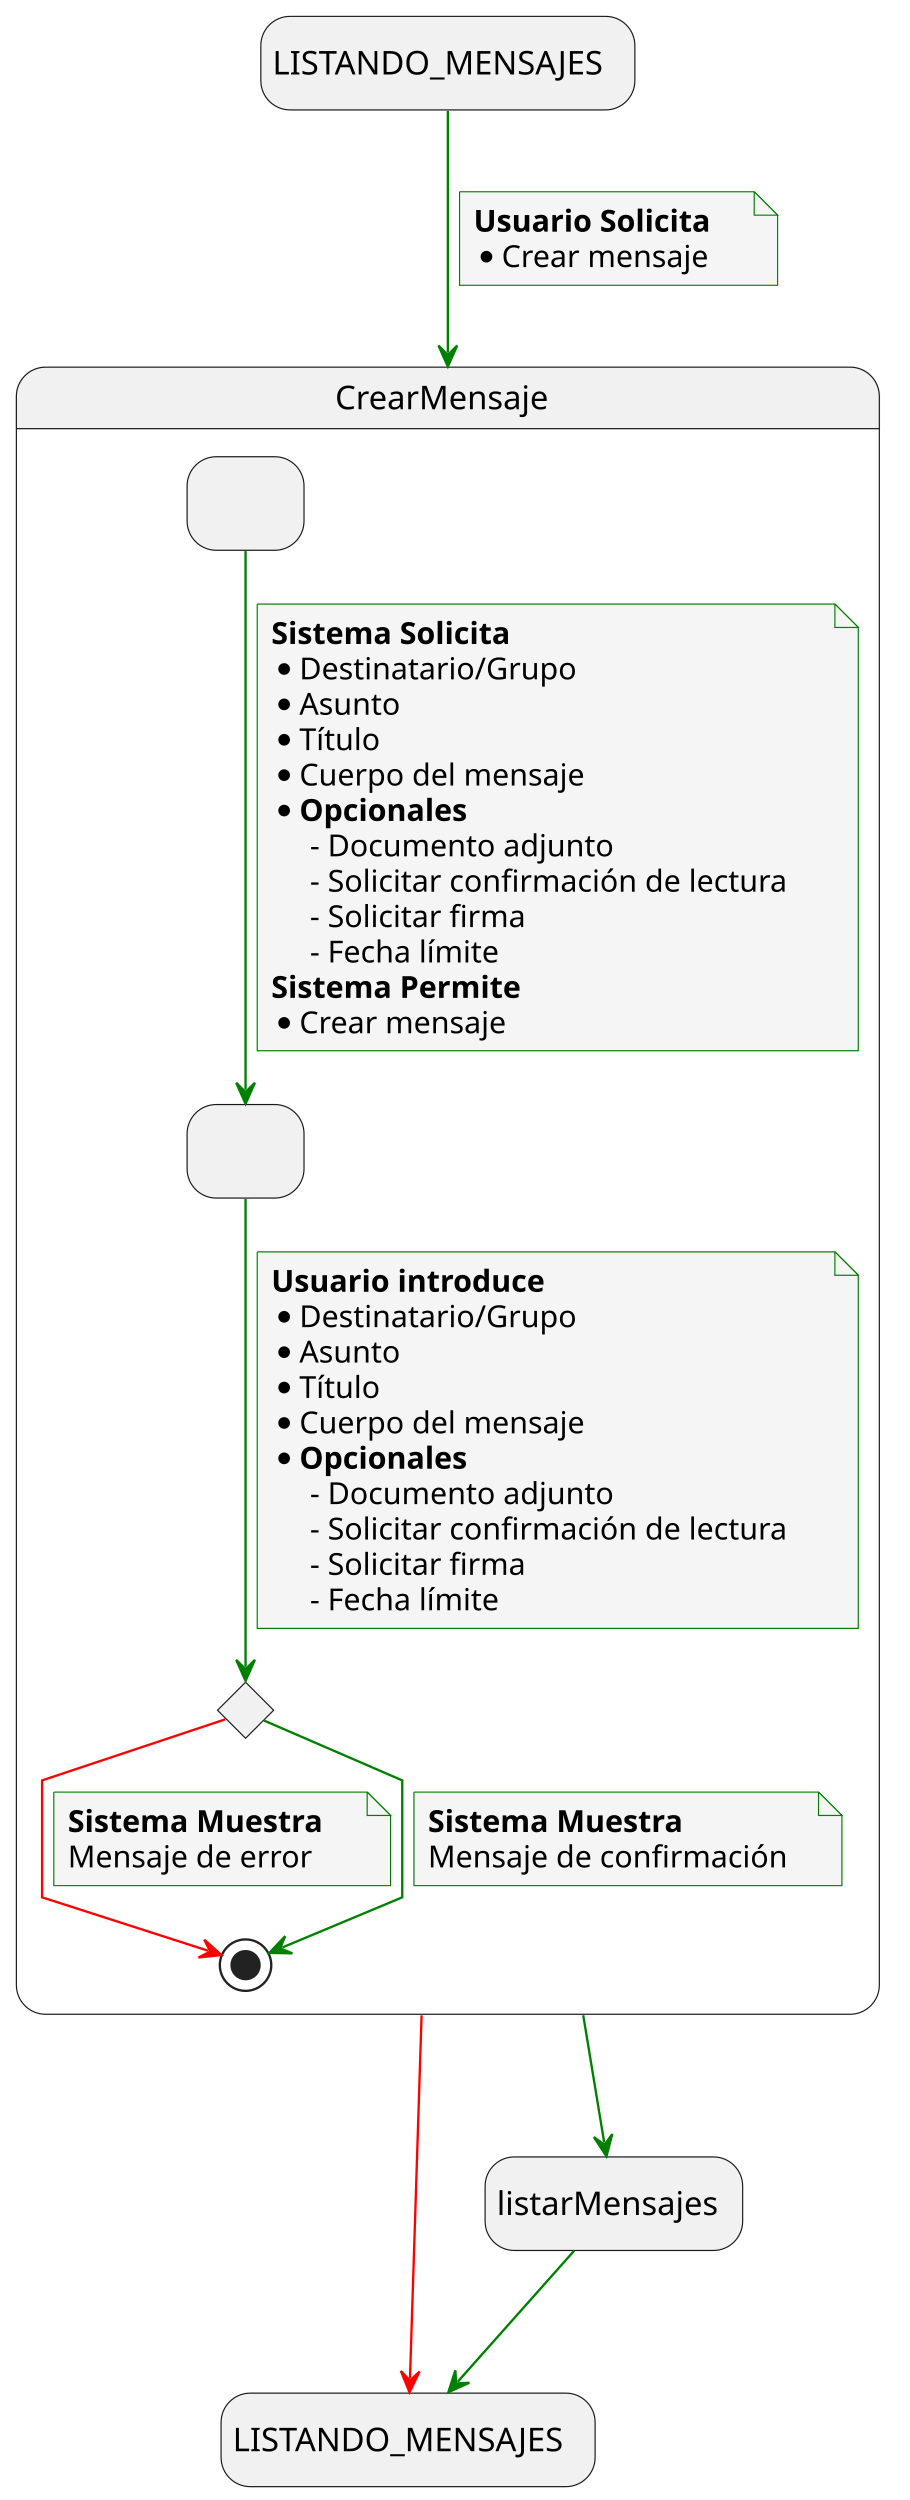
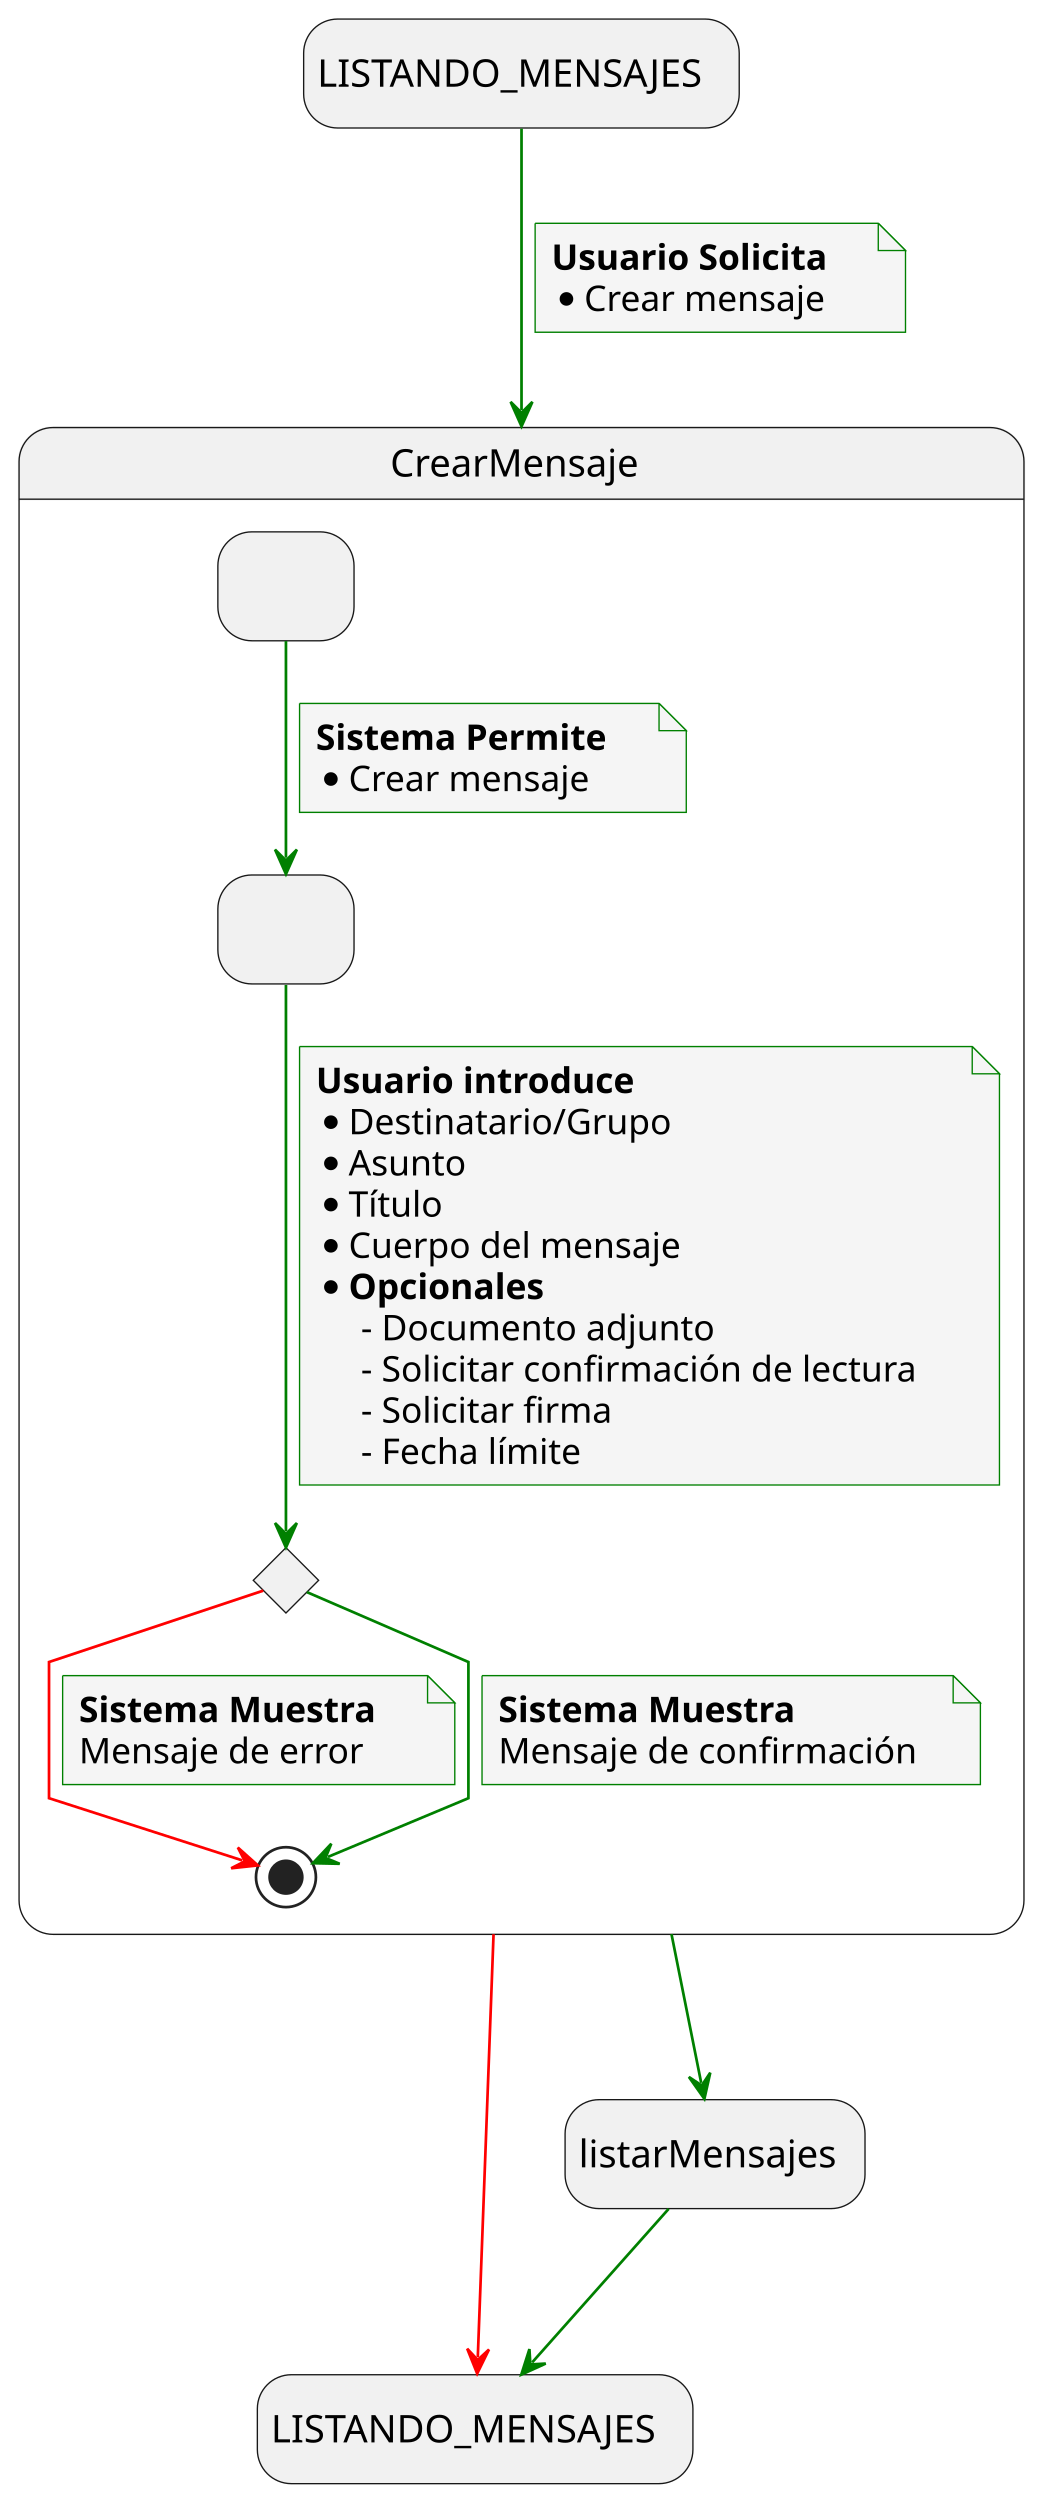
- <svg xmlns="http://www.w3.org/2000/svg" contentStyleType="text/css" data-diagram-type="STATE" height="1069px" preserveAspectRatio="none" style="width:389px;height:1069px;background:#FFFFFF;" version="1.1" viewBox="0 0 389 1069" width="389px" zoomAndPan="magnify">
+ <svg xmlns="http://www.w3.org/2000/svg" contentStyleType="text/css" height="918px" preserveAspectRatio="none" style="width:389px;height:918px;background:#FFFFFF;" version="1.1" viewBox="0 0 389 918" width="389px" zoomAndPan="magnify">
  <defs />
  <g>
-     <rect fill="#F1F1F1" height="40" rx="12.5" ry="12.5" style="stroke:#181818;stroke-width:0.5;" width="159.94" x="111.53" y="7" />
-     <text fill="#000000" font-family="sans-serif" font-size="14" lengthAdjust="spacing" textLength="149.94" x="116.53" y="31.847">LISTANDO_MENSAJES</text>
-     <rect fill="#F1F1F1" height="40" rx="12.5" ry="12.5" style="stroke:#181818;stroke-width:0.5;" width="159.94" x="94.53" y="1023.3" />
-     <text fill="#000000" font-family="sans-serif" font-size="14" lengthAdjust="spacing" textLength="149.94" x="99.53" y="1048.147">LISTANDO_MENSAJES</text>
+     <rect fill="#F1F1F1" height="40" rx="12.5" ry="12.5" style="stroke:#181818;stroke-width:0.5;" width="159.94" x="111.5" y="7" />
+     <text fill="#000000" font-family="sans-serif" font-size="14" lengthAdjust="spacing" textLength="149.94" x="116.5" y="31.847">LISTANDO_MENSAJES</text>
+     <rect fill="#F1F1F1" height="40" rx="12.5" ry="12.5" style="stroke:#181818;stroke-width:0.5;" width="159.94" x="94.5" y="872" />
+     <text fill="#000000" font-family="sans-serif" font-size="14" lengthAdjust="spacing" textLength="149.94" x="99.5" y="896.847">LISTANDO_MENSAJES</text>
    <path d="M19.5,157 L363.5,157 A12.5,12.5 0 0 1 376,169.5 L376,183.297 L7,183.297 L7,169.5 A12.5,12.5 0 0 1 19.5,157 " fill="#F1F1F1" style="stroke:#F1F1F1;stroke-width:1;" />
-     <rect fill="none" height="704.297" rx="12.5" ry="12.5" style="stroke:#181818;stroke-width:0.5;" width="369" x="7" y="157" />
+     <rect fill="none" height="553.297" rx="12.5" ry="12.5" style="stroke:#181818;stroke-width:0.5;" width="369" x="7" y="157" />
    <line style="stroke:#181818;stroke-width:0.5;" x1="7" x2="376" y1="183.297" y2="183.297" />
    <text fill="#000000" font-family="sans-serif" font-size="14" lengthAdjust="spacing" textLength="96.421" x="143.29" y="174.995">CrearMensaje</text>
    <rect fill="#F1F1F1" height="40" rx="12.5" ry="12.5" style="stroke:#181818;stroke-width:0.5;" width="50" x="80" y="195.297" />
    <text fill="#000000" font-family="sans-serif" font-size="14" lengthAdjust="spacing" textLength="4.45" x="102.775" y="220.144"> </text>
-     <rect fill="#F1F1F1" height="40" rx="12.5" ry="12.5" style="stroke:#181818;stroke-width:0.5;" width="50" x="80" y="472.297" />
-     <text fill="#000000" font-family="sans-serif" font-size="14" lengthAdjust="spacing" textLength="4.45" x="102.775" y="497.144"> </text>
+     <rect fill="#F1F1F1" height="40" rx="12.5" ry="12.5" style="stroke:#181818;stroke-width:0.5;" width="50" x="80" y="321.297" />
+     <text fill="#000000" font-family="sans-serif" font-size="14" lengthAdjust="spacing" textLength="4.45" x="102.775" y="346.144"> </text>
    <g id="elem_revisionFiltrosEnviados">
-       <polygon fill="#F1F1F1" points="105,719.297,117,731.297,105,743.297,93,731.297,105,719.297" style="stroke:#181818;stroke-width:0.5;" />
+       <polygon fill="#F1F1F1" points="105,568.297,117,580.297,105,592.297,93,580.297,105,568.297" style="stroke:#181818;stroke-width:0.5;" />
    </g>
-     <ellipse cx="105" cy="840.297" fill="none" rx="11" ry="11" style="stroke:#222222;stroke-width:1;" />
-     <ellipse cx="105" cy="840.297" fill="#222222" rx="6" ry="6" style="stroke:#222222;stroke-width:1;" />
+     <ellipse cx="105" cy="689.297" fill="none" rx="11" ry="11" style="stroke:#222222;stroke-width:1;" />
+     <ellipse cx="105" cy="689.297" fill="#222222" rx="6" ry="6" style="stroke:#222222;stroke-width:1;" />
    <g id="link_solicitudFiltros_envioFiltros">
-       <path d="M105,235.637 C105,286.127 105,415.517 105,465.977 " fill="none" id="solicitudFiltros-to-envioFiltros" style="stroke:#008000;stroke-width:1;" />
-       <polygon fill="#008000" points="105,471.977,109,462.977,105,466.977,101,462.977,105,471.977" style="stroke:#008000;stroke-width:1;" />
-       <path d="M110,258.297 L110,449.297 L367,449.297 L367,268.297 L357,258.297 L110,258.297 " fill="#F5F5F5" style="stroke:#008000;stroke-width:0.5;" />
-       <path d="M357,258.297 L357,268.297 L367,268.297 L357,258.297 " fill="#F5F5F5" style="stroke:#008000;stroke-width:0.5;" />
-       <text fill="#000000" font-family="sans-serif" font-size="13" font-weight="bold" lengthAdjust="spacing" textLength="117.787" x="116" y="275.364">Sistema Solicita</text>
+       <path d="M105,235.397 C105,258.637 105,291.637 105,314.967 " fill="none" id="solicitudFiltros-to-envioFiltros" style="stroke:#008000;stroke-width:1;" />
+       <polygon fill="#008000" points="105,320.967,109,311.967,105,315.967,101,311.967,105,320.967" style="stroke:#008000;stroke-width:1;" />
+       <path d="M110,258.297 L110,298.297 L252,298.297 L252,268.297 L242,258.297 L110,258.297 " fill="#F5F5F5" style="stroke:#008000;stroke-width:0.5;" />
+       <path d="M242,258.297 L242,268.297 L252,268.297 L242,258.297 " fill="#F5F5F5" style="stroke:#008000;stroke-width:0.5;" />
+       <text fill="#000000" font-family="sans-serif" font-size="13" font-weight="bold" lengthAdjust="spacing" textLength="121.221" x="116" y="275.364">Sistema Permite</text>
      <ellipse cx="121.5" cy="286.062" fill="#000000" rx="2.5" ry="2.5" style="stroke:#000000;stroke-width:0;" />
-       <text fill="#000000" font-family="sans-serif" font-size="13" lengthAdjust="spacing" textLength="123.913" x="128" y="290.497">Destinatario/Grupo</text>
-       <ellipse cx="121.5" cy="301.195" fill="#000000" rx="2.5" ry="2.5" style="stroke:#000000;stroke-width:0;" />
-       <text fill="#000000" font-family="sans-serif" font-size="13" lengthAdjust="spacing" textLength="45.195" x="128" y="305.629">Asunto</text>
-       <ellipse cx="121.5" cy="316.328" fill="#000000" rx="2.5" ry="2.5" style="stroke:#000000;stroke-width:0;" />
-       <text fill="#000000" font-family="sans-serif" font-size="13" lengthAdjust="spacing" textLength="36.455" x="128" y="320.762">Título</text>
-       <ellipse cx="121.5" cy="331.461" fill="#000000" rx="2.5" ry="2.5" style="stroke:#000000;stroke-width:0;" />
-       <text fill="#000000" font-family="sans-serif" font-size="13" lengthAdjust="spacing" textLength="130.241" x="128" y="335.895">Cuerpo del mensaje</text>
-       <ellipse cx="121.5" cy="346.594" fill="#000000" rx="2.5" ry="2.5" style="stroke:#000000;stroke-width:0;" />
-       <text fill="#000000" font-family="sans-serif" font-size="13" font-weight="bold" lengthAdjust="spacing" textLength="80.488" x="128" y="351.028">Opcionales</text>
-       <text fill="#000000" font-family="sans-serif" font-size="13" lengthAdjust="spacing" textLength="137.617" x="132.529" y="366.161">- Documento adjunto</text>
-       <text fill="#000000" font-family="sans-serif" font-size="13" lengthAdjust="spacing" textLength="219.927" x="132.529" y="381.293">- Solicitar confirmación de lectura</text>
-       <text fill="#000000" font-family="sans-serif" font-size="13" lengthAdjust="spacing" textLength="99.715" x="132.529" y="396.426">- Solicitar firma</text>
-       <text fill="#000000" font-family="sans-serif" font-size="13" lengthAdjust="spacing" textLength="88.378" x="132.529" y="411.559">- Fecha límite</text>
-       <text fill="#000000" font-family="sans-serif" font-size="13" font-weight="bold" lengthAdjust="spacing" textLength="121.221" x="116" y="426.692">Sistema Permite</text>
-       <ellipse cx="121.5" cy="437.391" fill="#000000" rx="2.5" ry="2.5" style="stroke:#000000;stroke-width:0;" />
-       <text fill="#000000" font-family="sans-serif" font-size="13" lengthAdjust="spacing" textLength="95.113" x="128" y="441.825">Crear mensaje</text>
+       <text fill="#000000" font-family="sans-serif" font-size="13" lengthAdjust="spacing" textLength="95.113" x="128" y="290.497">Crear mensaje</text>
    </g>
    <g id="link_envioFiltros_revisionFiltrosEnviados">
-       <path d="M105,512.687 C105,560.117 105,674.837 105,712.737 " fill="none" id="envioFiltros-to-revisionFiltrosEnviados" style="stroke:#008000;stroke-width:1;" />
-       <polygon fill="#008000" points="105,718.737,109,709.737,105,713.737,101,709.737,105,718.737" style="stroke:#008000;stroke-width:1;" />
-       <path d="M110,535.297 L110,696.297 L367,696.297 L367,545.297 L357,535.297 L110,535.297 " fill="#F5F5F5" style="stroke:#008000;stroke-width:0.5;" />
-       <path d="M357,535.297 L357,545.297 L367,545.297 L357,535.297 " fill="#F5F5F5" style="stroke:#008000;stroke-width:0.5;" />
-       <text fill="#000000" font-family="sans-serif" font-size="13" font-weight="bold" lengthAdjust="spacing" textLength="130.997" x="116" y="552.364">Usuario introduce</text>
-       <ellipse cx="121.5" cy="563.062" fill="#000000" rx="2.5" ry="2.5" style="stroke:#000000;stroke-width:0;" />
-       <text fill="#000000" font-family="sans-serif" font-size="13" lengthAdjust="spacing" textLength="123.913" x="128" y="567.497">Destinatario/Grupo</text>
-       <ellipse cx="121.5" cy="578.195" fill="#000000" rx="2.5" ry="2.5" style="stroke:#000000;stroke-width:0;" />
-       <text fill="#000000" font-family="sans-serif" font-size="13" lengthAdjust="spacing" textLength="45.195" x="128" y="582.629">Asunto</text>
-       <ellipse cx="121.5" cy="593.328" fill="#000000" rx="2.5" ry="2.5" style="stroke:#000000;stroke-width:0;" />
-       <text fill="#000000" font-family="sans-serif" font-size="13" lengthAdjust="spacing" textLength="36.455" x="128" y="597.762">Título</text>
-       <ellipse cx="121.5" cy="608.461" fill="#000000" rx="2.5" ry="2.5" style="stroke:#000000;stroke-width:0;" />
-       <text fill="#000000" font-family="sans-serif" font-size="13" lengthAdjust="spacing" textLength="130.241" x="128" y="612.895">Cuerpo del mensaje</text>
-       <ellipse cx="121.5" cy="623.594" fill="#000000" rx="2.5" ry="2.5" style="stroke:#000000;stroke-width:0;" />
-       <text fill="#000000" font-family="sans-serif" font-size="13" font-weight="bold" lengthAdjust="spacing" textLength="80.488" x="128" y="628.028">Opcionales</text>
-       <text fill="#000000" font-family="sans-serif" font-size="13" lengthAdjust="spacing" textLength="137.617" x="132.529" y="643.161">- Documento adjunto</text>
-       <text fill="#000000" font-family="sans-serif" font-size="13" lengthAdjust="spacing" textLength="219.927" x="132.529" y="658.293">- Solicitar confirmación de lectura</text>
-       <text fill="#000000" font-family="sans-serif" font-size="13" lengthAdjust="spacing" textLength="99.715" x="132.529" y="673.426">- Solicitar firma</text>
-       <text fill="#000000" font-family="sans-serif" font-size="13" lengthAdjust="spacing" textLength="88.378" x="132.529" y="688.559">- Fecha límite</text>
+       <path d="M105,361.687 C105,409.337 105,524.967 105,562.257 " fill="none" id="envioFiltros-to-revisionFiltrosEnviados" style="stroke:#008000;stroke-width:1;" />
+       <polygon fill="#008000" points="105,568.257,109,559.257,105,563.257,101,559.257,105,568.257" style="stroke:#008000;stroke-width:1;" />
+       <path d="M110,384.297 L110,545.297 L367,545.297 L367,394.297 L357,384.297 L110,384.297 " fill="#F5F5F5" style="stroke:#008000;stroke-width:0.5;" />
+       <path d="M357,384.297 L357,394.297 L367,394.297 L357,384.297 " fill="#F5F5F5" style="stroke:#008000;stroke-width:0.5;" />
+       <text fill="#000000" font-family="sans-serif" font-size="13" font-weight="bold" lengthAdjust="spacing" textLength="130.997" x="116" y="401.364">Usuario introduce</text>
+       <ellipse cx="121.5" cy="412.062" fill="#000000" rx="2.5" ry="2.5" style="stroke:#000000;stroke-width:0;" />
+       <text fill="#000000" font-family="sans-serif" font-size="13" lengthAdjust="spacing" textLength="123.913" x="128" y="416.497">Destinatario/Grupo</text>
+       <ellipse cx="121.5" cy="427.195" fill="#000000" rx="2.5" ry="2.5" style="stroke:#000000;stroke-width:0;" />
+       <text fill="#000000" font-family="sans-serif" font-size="13" lengthAdjust="spacing" textLength="45.195" x="128" y="431.629">Asunto</text>
+       <ellipse cx="121.5" cy="442.328" fill="#000000" rx="2.5" ry="2.5" style="stroke:#000000;stroke-width:0;" />
+       <text fill="#000000" font-family="sans-serif" font-size="13" lengthAdjust="spacing" textLength="36.455" x="128" y="446.762">Título</text>
+       <ellipse cx="121.5" cy="457.461" fill="#000000" rx="2.5" ry="2.5" style="stroke:#000000;stroke-width:0;" />
+       <text fill="#000000" font-family="sans-serif" font-size="13" lengthAdjust="spacing" textLength="130.241" x="128" y="461.895">Cuerpo del mensaje</text>
+       <ellipse cx="121.5" cy="472.594" fill="#000000" rx="2.5" ry="2.5" style="stroke:#000000;stroke-width:0;" />
+       <text fill="#000000" font-family="sans-serif" font-size="13" font-weight="bold" lengthAdjust="spacing" textLength="80.488" x="128" y="477.028">Opcionales</text>
+       <text fill="#000000" font-family="sans-serif" font-size="13" lengthAdjust="spacing" textLength="137.617" x="132.529" y="492.161">- Documento adjunto</text>
+       <text fill="#000000" font-family="sans-serif" font-size="13" lengthAdjust="spacing" textLength="219.927" x="132.529" y="507.293">- Solicitar confirmación de lectura</text>
+       <text fill="#000000" font-family="sans-serif" font-size="13" lengthAdjust="spacing" textLength="99.715" x="132.529" y="522.426">- Solicitar firma</text>
+       <text fill="#000000" font-family="sans-serif" font-size="13" lengthAdjust="spacing" textLength="88.378" x="132.529" y="537.559">- Fecha límite</text>
    </g>
    <g id="link_revisionFiltrosEnviados_*end*CrearMensaje">
-       <path d="M96.34,735.187 C74.33,742.517 18,761.297 18,761.297 C18,761.297 18,811.297 18,811.297 C18,811.297 65.919,826.718 88.969,834.138 " fill="none" id="revisionFiltrosEnviados-to-*end*CrearMensaje" style="stroke:#FF0000;stroke-width:1;" />
-       <polygon fill="#FF0000" points="94.68,835.977,87.339,829.412,89.921,834.445,84.887,837.027,94.68,835.977" style="stroke:#FF0000;stroke-width:1;" />
-       <path d="M23,766.297 L23,806.297 L167,806.297 L167,776.297 L157,766.297 L23,766.297 " fill="#F5F5F5" style="stroke:#008000;stroke-width:0.5;" />
-       <path d="M157,766.297 L157,776.297 L167,776.297 L157,766.297 " fill="#F5F5F5" style="stroke:#008000;stroke-width:0.5;" />
-       <text fill="#000000" font-family="sans-serif" font-size="13" font-weight="bold" lengthAdjust="spacing" textLength="123.576" x="29" y="783.364">Sistema Muestra</text>
-       <text fill="#000000" font-family="sans-serif" font-size="13" lengthAdjust="spacing" textLength="110.303" x="29" y="798.497">Mensaje de error</text>
+       <path d="M96.66,584.077 C74.88,591.337 18,610.297 18,610.297 C18,610.297 18,660.297 18,660.297 C18,660.297 65.919,675.718 88.969,683.138 " fill="none" id="revisionFiltrosEnviados-to-*end*CrearMensaje" style="stroke:#FF0000;stroke-width:1;" />
+       <polygon fill="#FF0000" points="94.68,684.977,87.339,678.412,89.921,683.445,84.887,686.027,94.68,684.977" style="stroke:#FF0000;stroke-width:1;" />
+       <path d="M23,615.297 L23,655.297 L167,655.297 L167,625.297 L157,615.297 L23,615.297 " fill="#F5F5F5" style="stroke:#008000;stroke-width:0.5;" />
+       <path d="M157,615.297 L157,625.297 L167,625.297 L157,615.297 " fill="#F5F5F5" style="stroke:#008000;stroke-width:0.5;" />
+       <text fill="#000000" font-family="sans-serif" font-size="13" font-weight="bold" lengthAdjust="spacing" textLength="123.576" x="29" y="632.364">Sistema Muestra</text>
+       <text fill="#000000" font-family="sans-serif" font-size="13" lengthAdjust="spacing" textLength="110.303" x="29" y="647.497">Mensaje de error</text>
    </g>
    <g id="link_revisionFiltrosEnviados_*end*CrearMensaje">
-       <path d="M112.95,735.737 C130.7,743.417 172,761.297 172,761.297 C172,761.297 172,811.297 172,811.297 C172,811.297 139.455,824.891 120.715,832.731 " fill="none" id="revisionFiltrosEnviados-to-*end*CrearMensaje-1" style="stroke:#008000;stroke-width:1;" />
-       <polygon fill="#008000" points="115.18,835.047,125.026,835.264,119.793,833.117,121.939,827.883,115.18,835.047" style="stroke:#008000;stroke-width:1;" />
-       <path d="M177,766.297 L177,806.297 L360,806.297 L360,776.297 L350,766.297 L177,766.297 " fill="#F5F5F5" style="stroke:#008000;stroke-width:0.5;" />
-       <path d="M350,766.297 L350,776.297 L360,776.297 L350,766.297 " fill="#F5F5F5" style="stroke:#008000;stroke-width:0.5;" />
-       <text fill="#000000" font-family="sans-serif" font-size="13" font-weight="bold" lengthAdjust="spacing" textLength="123.576" x="183" y="783.364">Sistema Muestra</text>
-       <text fill="#000000" font-family="sans-serif" font-size="13" lengthAdjust="spacing" textLength="162.773" x="183" y="798.497">Mensaje de confirmación</text>
+       <path d="M112.69,584.627 C130.28,592.237 172,610.297 172,610.297 C172,610.297 172,660.297 172,660.297 C172,660.297 139.056,674.062 120.426,681.852 " fill="none" id="revisionFiltrosEnviados-to-*end*CrearMensaje-1" style="stroke:#008000;stroke-width:1;" />
+       <polygon fill="#008000" points="114.89,684.167,124.736,684.385,119.503,682.238,121.65,677.005,114.89,684.167" style="stroke:#008000;stroke-width:1;" />
+       <path d="M177,615.297 L177,655.297 L360,655.297 L360,625.297 L350,615.297 L177,615.297 " fill="#F5F5F5" style="stroke:#008000;stroke-width:0.5;" />
+       <path d="M350,615.297 L350,625.297 L360,625.297 L350,615.297 " fill="#F5F5F5" style="stroke:#008000;stroke-width:0.5;" />
+       <text fill="#000000" font-family="sans-serif" font-size="13" font-weight="bold" lengthAdjust="spacing" textLength="123.576" x="183" y="632.364">Sistema Muestra</text>
+       <text fill="#000000" font-family="sans-serif" font-size="13" lengthAdjust="spacing" textLength="162.773" x="183" y="647.497">Mensaje de confirmación</text>
    </g>
-     <rect fill="#F1F1F1" height="40" rx="12.5" ry="12.5" style="stroke:#181818;stroke-width:0.5;" width="110.133" x="207.43" y="922.3" />
-     <text fill="#000000" font-family="sans-serif" font-size="14" lengthAdjust="spacing" textLength="100.133" x="212.43" y="947.147">listarMensajes</text>
+     <rect fill="#F1F1F1" height="40" rx="12.5" ry="12.5" style="stroke:#181818;stroke-width:0.5;" width="110.133" x="207.5" y="771" />
+     <text fill="#000000" font-family="sans-serif" font-size="14" lengthAdjust="spacing" textLength="100.133" x="212.5" y="795.847">listarMensajes</text>
    <g id="link_startState_CrearMensaje">
-       <path d="M191.5,47.42 C191.5,69.79 191.5,103.59 191.5,150.75 " fill="none" id="startState-to-CrearMensaje" style="stroke:#008000;stroke-width:1;" />
-       <polygon fill="#008000" points="191.5,156.75,195.5,147.75,191.5,151.75,187.5,147.75,191.5,156.75" style="stroke:#008000;stroke-width:1;" />
+       <path d="M191.5,47.24 C191.5,69.85 191.5,104.21 191.5,150.56 " fill="none" id="startState-to-CrearMensaje" style="stroke:#008000;stroke-width:1;" />
+       <polygon fill="#008000" points="191.5,156.56,195.5,147.56,191.5,151.56,187.5,147.56,191.5,156.56" style="stroke:#008000;stroke-width:1;" />
      <path d="M196.5,82 L196.5,122 L332.5,122 L332.5,92 L322.5,82 L196.5,82 " fill="#F5F5F5" style="stroke:#008000;stroke-width:0.5;" />
      <path d="M322.5,82 L322.5,92 L332.5,92 L322.5,82 " fill="#F5F5F5" style="stroke:#008000;stroke-width:0.5;" />
      <text fill="#000000" font-family="sans-serif" font-size="13" font-weight="bold" lengthAdjust="spacing" textLength="115.001" x="202.5" y="99.067">Usuario Solicita</text>
      <ellipse cx="208" cy="109.766" fill="#000000" rx="2.5" ry="2.5" style="stroke:#000000;stroke-width:0;" />
      <text fill="#000000" font-family="sans-serif" font-size="13" lengthAdjust="spacing" textLength="95.113" x="214.5" y="114.2">Crear mensaje</text>
    </g>
    <g id="link_CrearMensaje_listarMensajes">
-       <path d="M249.39,861.72 C253.55,886.93 256.035,902.03 258.355,916.12 " fill="none" id="CrearMensaje-to-listarMensajes" style="stroke:#008000;stroke-width:1;" />
-       <polygon fill="#008000" points="259.33,922.04,261.815,912.51,258.518,917.106,253.921,913.809,259.33,922.04" style="stroke:#008000;stroke-width:1;" />
+       <path d="M246.57,710.22 C251.56,735.21 254.624,750.556 257.474,764.816 " fill="none" id="CrearMensaje-to-listarMensajes" style="stroke:#008000;stroke-width:1;" />
+       <polygon fill="#008000" points="258.65,770.7,260.809,761.091,257.67,765.797,252.964,762.659,258.65,770.7" style="stroke:#008000;stroke-width:1;" />
    </g>
    <g id="link_listarMensajes_endState">
-       <path d="M245.53,962.39 C230.05,979.81 211.267,1000.946 195.707,1018.446 " fill="none" id="listarMensajes-to-endState" style="stroke:#008000;stroke-width:1;" />
-       <polygon fill="#008000" points="191.72,1022.93,200.69,1018.862,195.042,1019.193,194.711,1013.546,191.72,1022.93" style="stroke:#008000;stroke-width:1;" />
+       <path d="M245.53,811.09 C229.95,828.62 210.965,849.975 195.405,867.485 " fill="none" id="listarMensajes-to-endState" style="stroke:#008000;stroke-width:1;" />
+       <polygon fill="#008000" points="191.42,871.97,200.388,867.899,194.741,868.232,194.408,862.585,191.42,871.97" style="stroke:#008000;stroke-width:1;" />
    </g>
    <g id="link_CrearMensaje_endState">
-       <path d="M180.27,861.77 C178.03,931.86 176.261,987.083 175.311,1016.943 " fill="none" id="CrearMensaje-to-endState" style="stroke:#FF0000;stroke-width:1;" />
-       <polygon fill="#FF0000" points="175.12,1022.94,179.404,1014.072,175.279,1017.942,171.408,1013.817,175.12,1022.94" style="stroke:#FF0000;stroke-width:1;" />
+       <path d="M181.23,710.25 C178.68,778.7 176.585,835.184 175.445,865.584 " fill="none" id="CrearMensaje-to-endState" style="stroke:#FF0000;stroke-width:1;" />
+       <polygon fill="#FF0000" points="175.22,871.58,179.554,862.736,175.407,866.583,171.56,862.436,175.22,871.58" style="stroke:#FF0000;stroke-width:1;" />
    </g>
  </g>
</svg>
